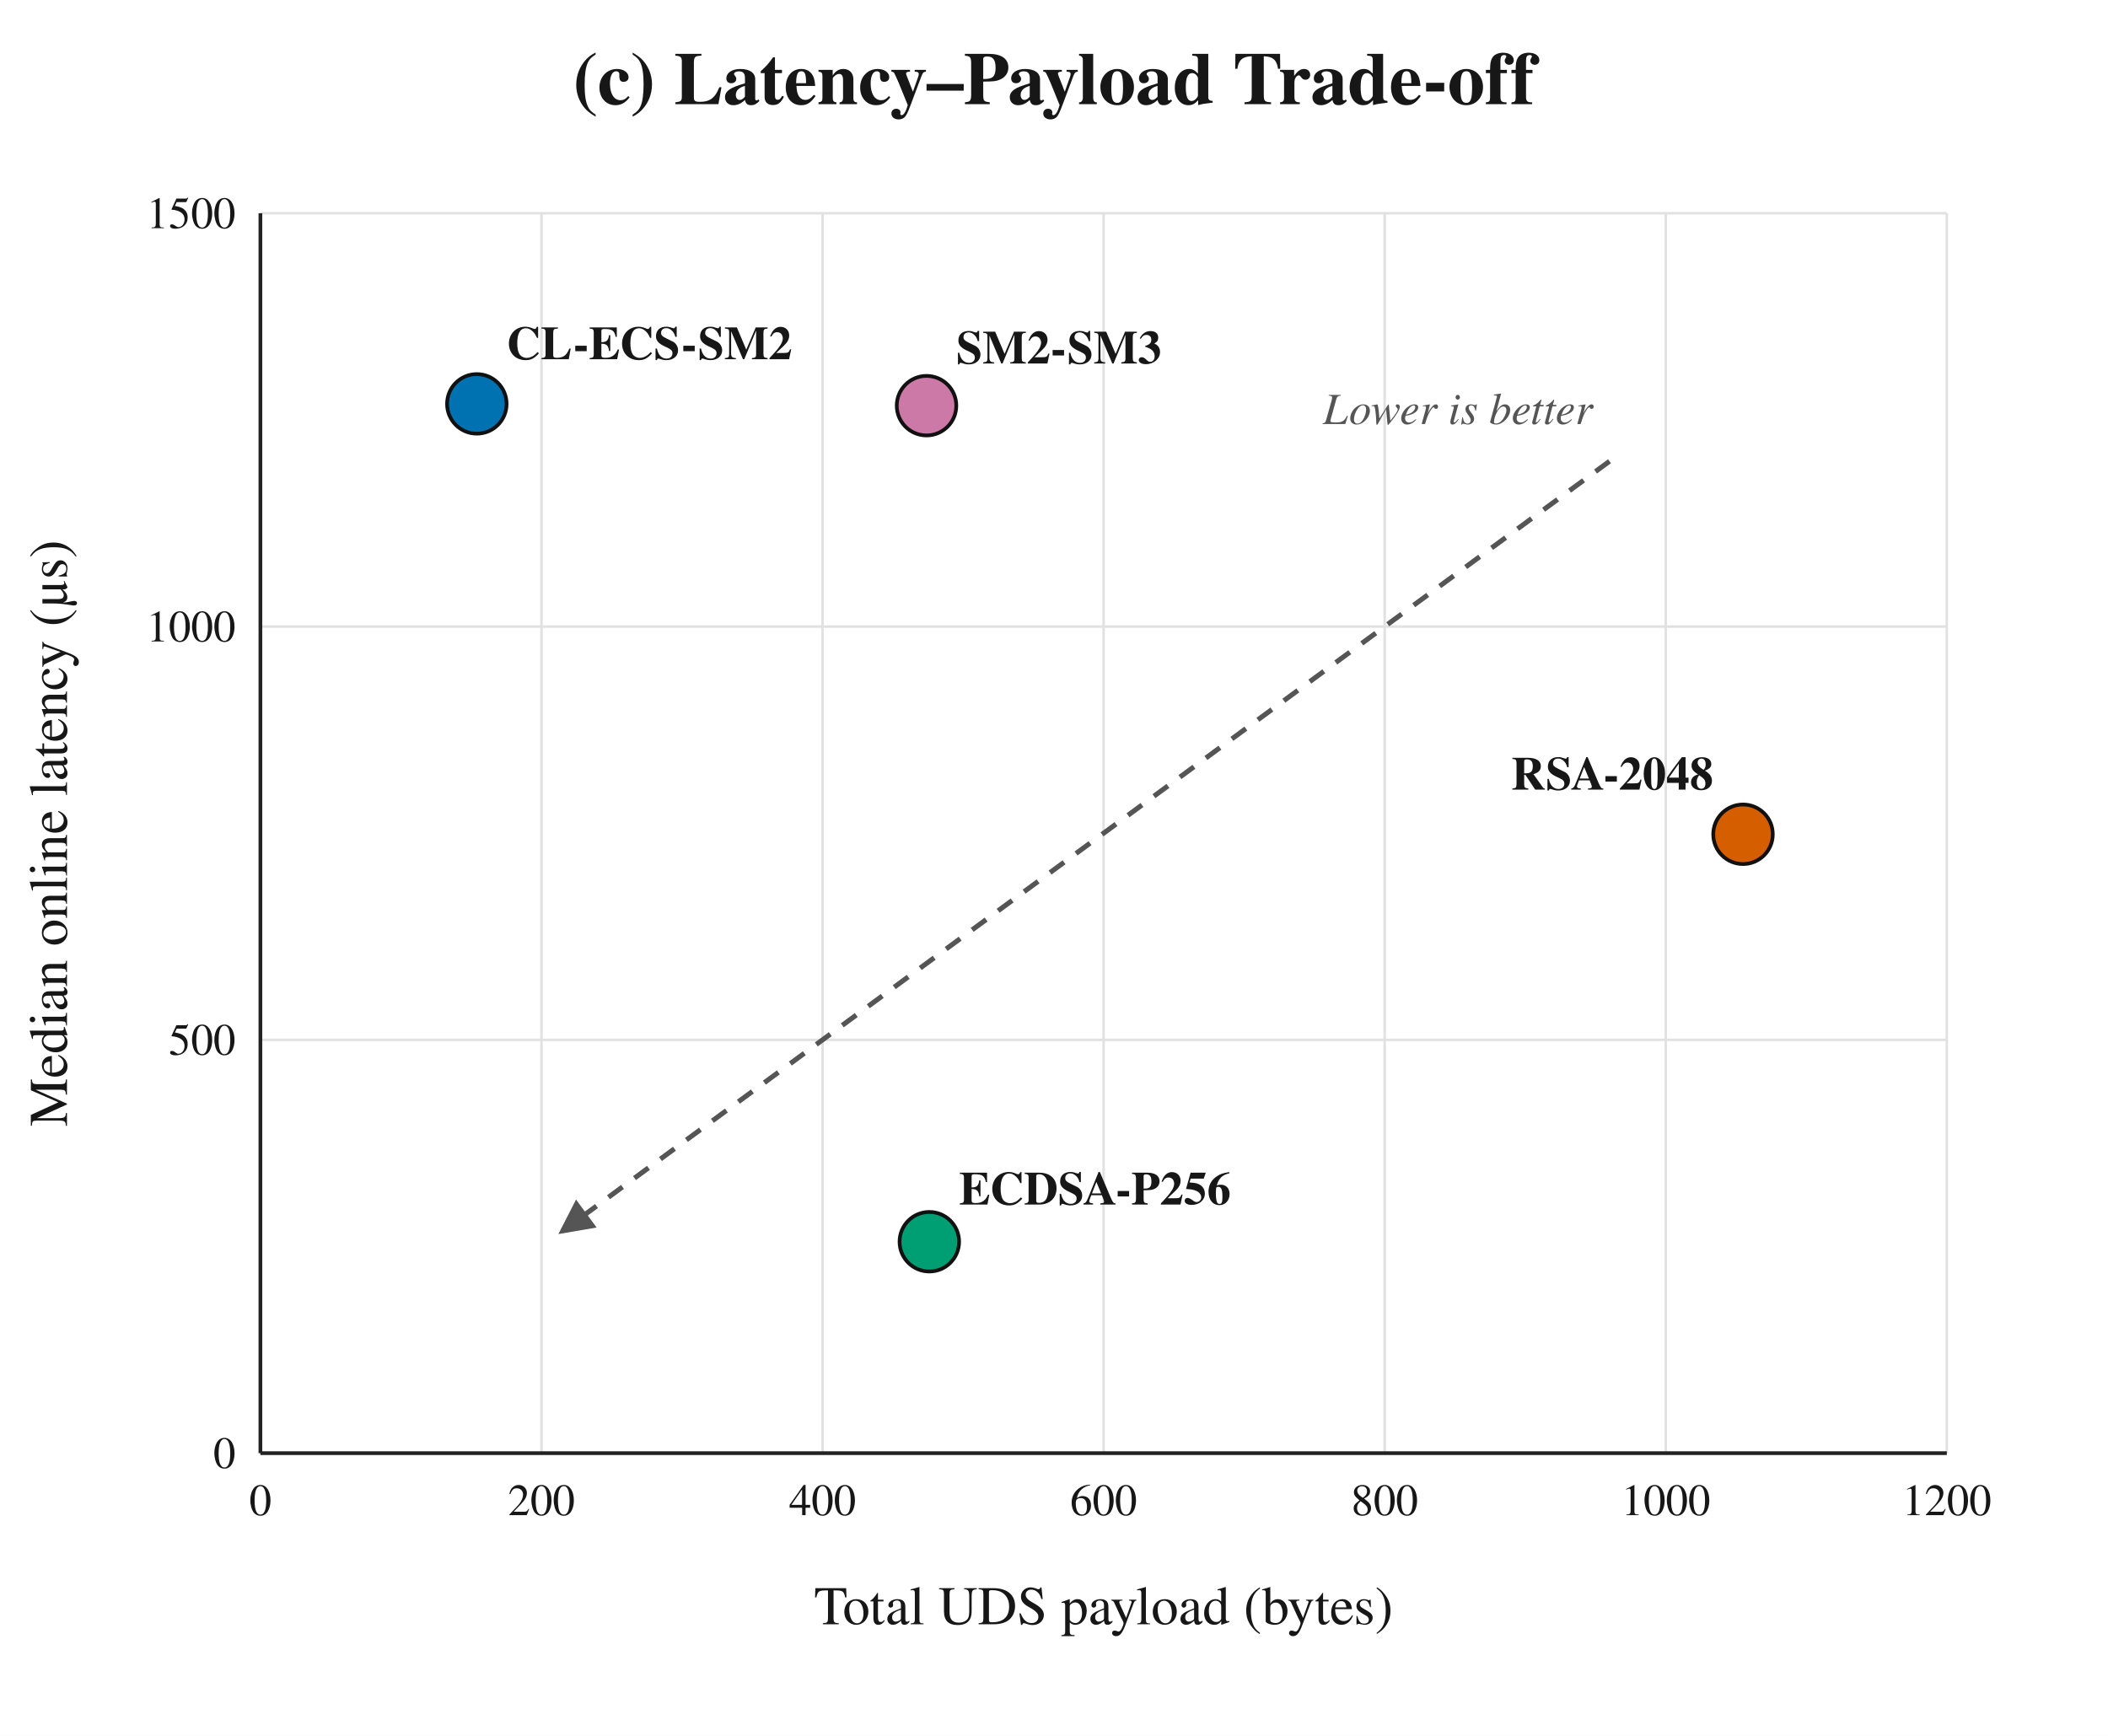
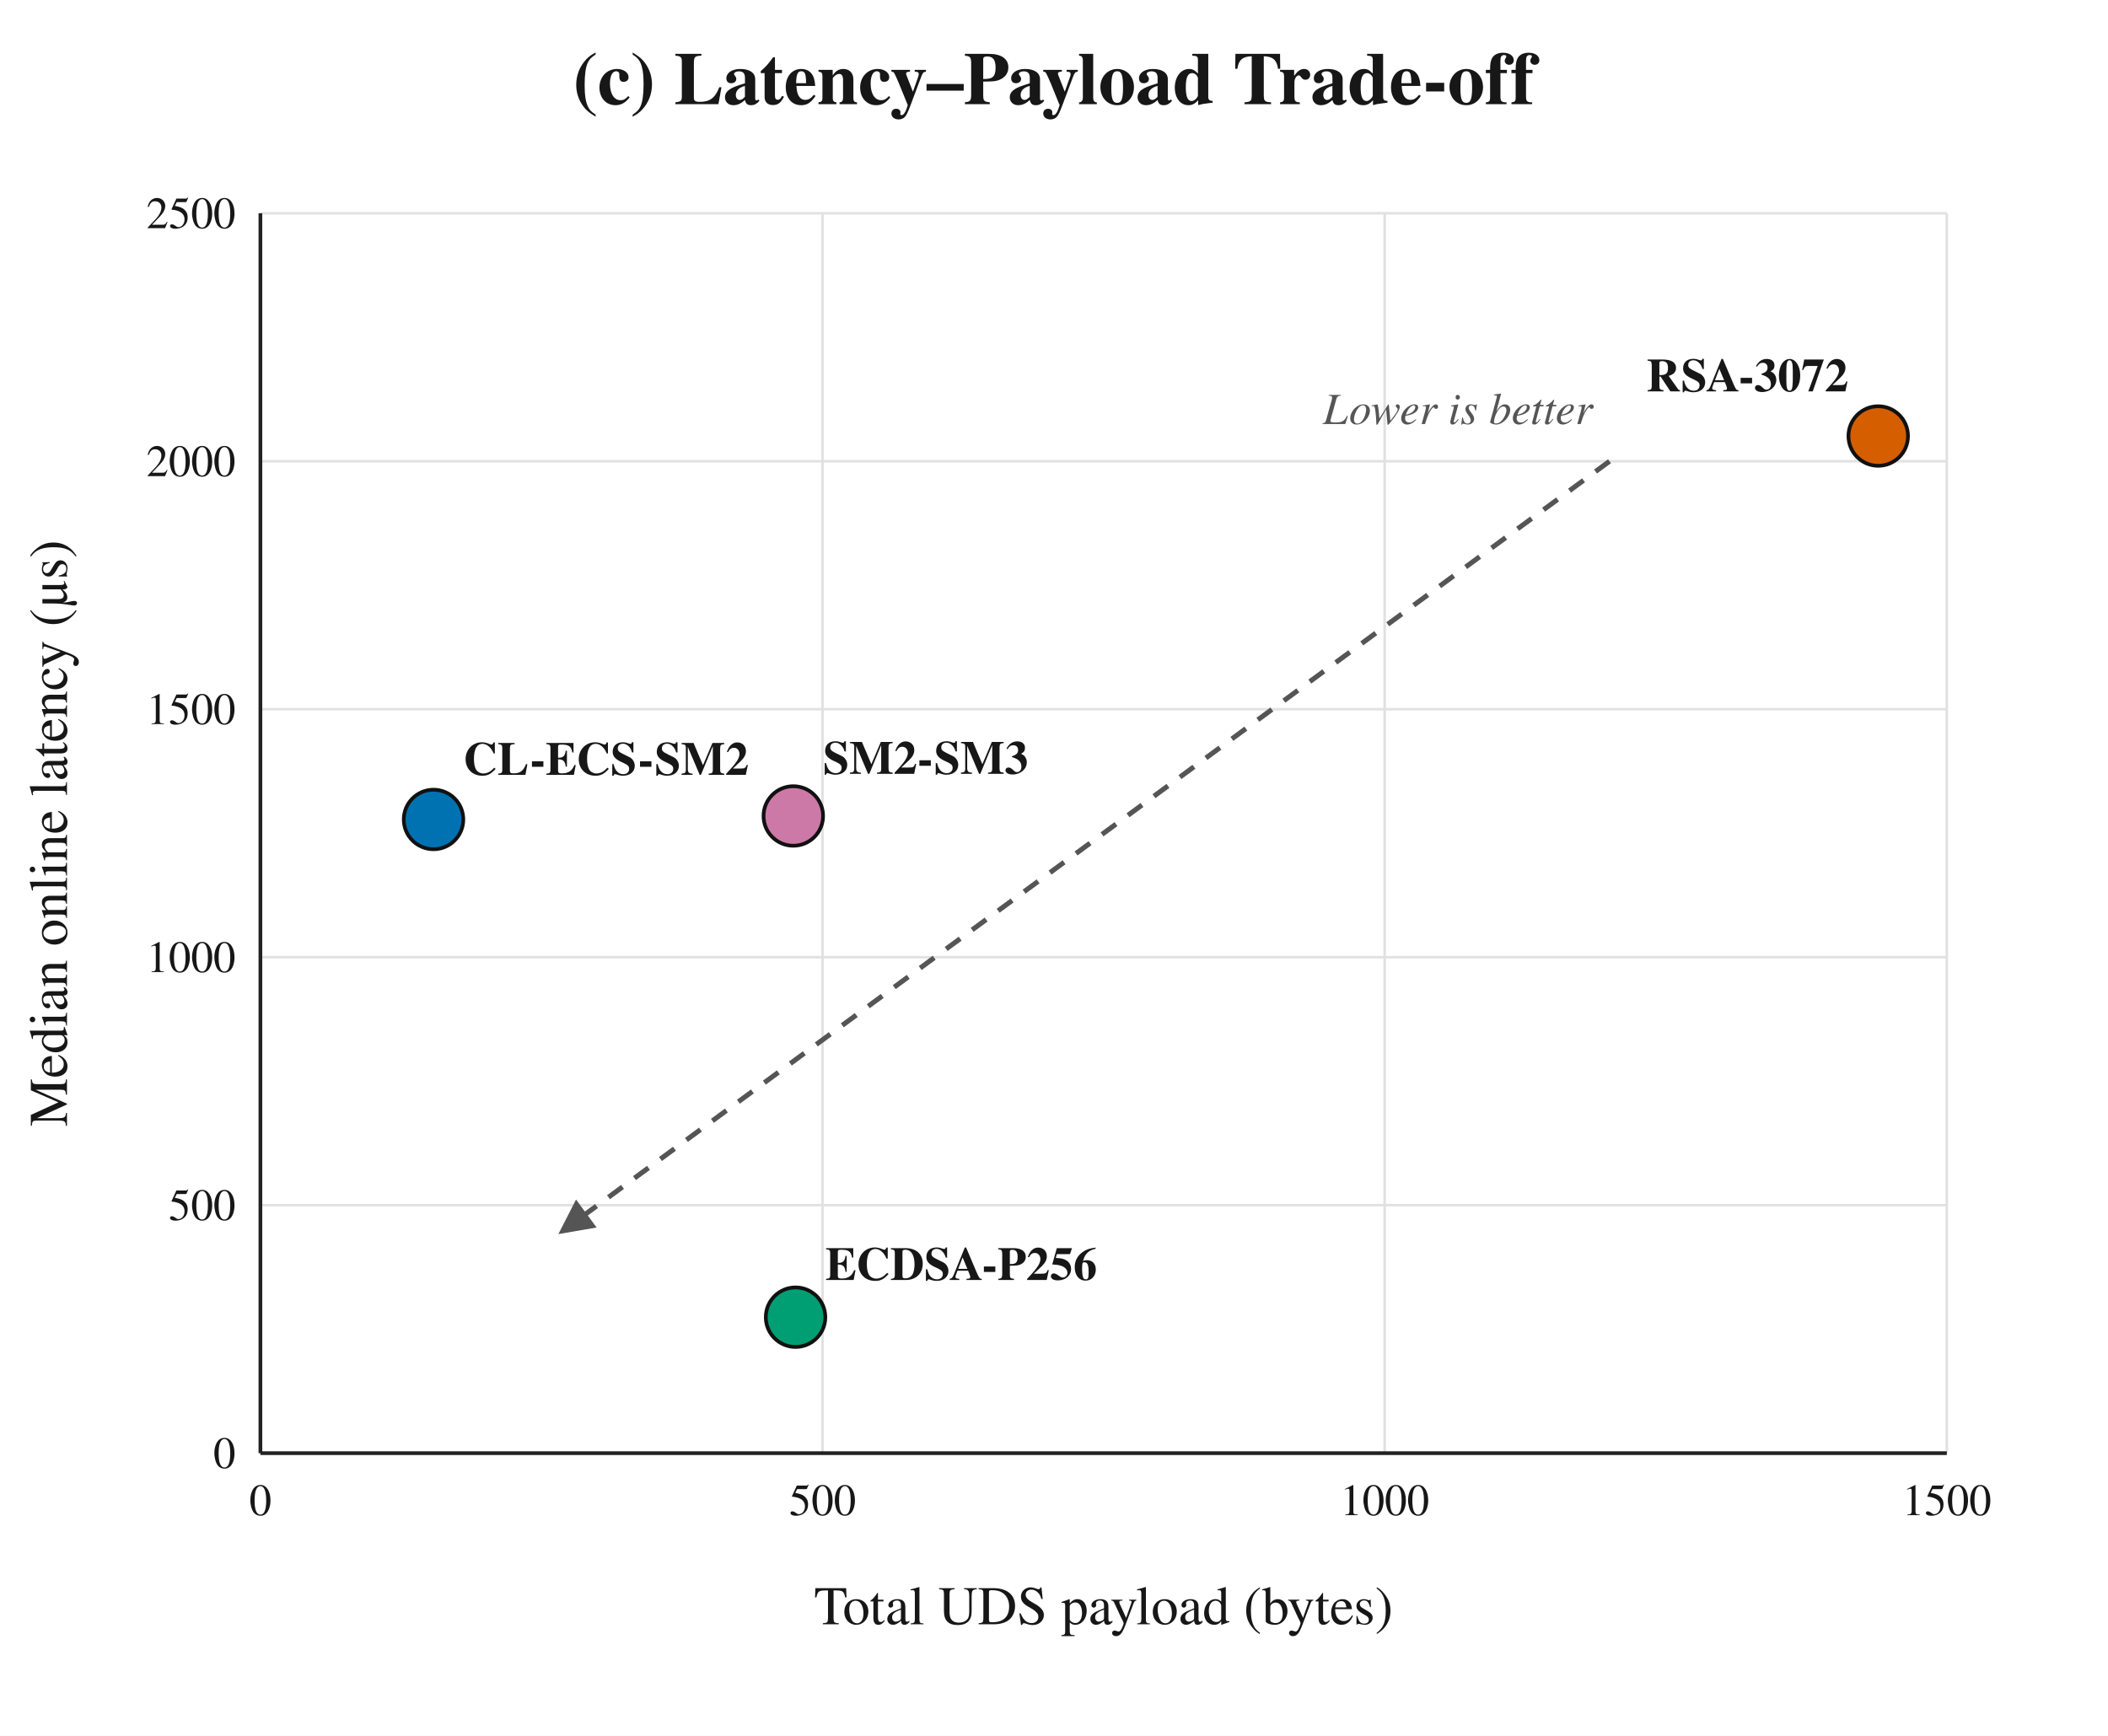
<svg xmlns="http://www.w3.org/2000/svg" width="850" height="700" viewBox="0 0 850 700" role="img">
  <defs>
    <pattern id="diag" width="8" height="8" patternUnits="userSpaceOnUse" patternTransform="rotate(45)">
      <line x1="0" y1="0" x2="0" y2="8" stroke="#111" stroke-width="1.4" opacity=".42" />
    </pattern>
    <pattern id="cross" width="9" height="9" patternUnits="userSpaceOnUse">
      <path d="M0 0L9 9M9 0L0 9" stroke="#111" stroke-width="1" opacity=".32" />
    </pattern>
    <pattern id="dots" width="8" height="8" patternUnits="userSpaceOnUse">
      <circle cx="2" cy="2" r="1.25" fill="#111" opacity=".42" />
    </pattern>
    <marker id="arrow" viewBox="0 0 10 10" refX="8" refY="5" markerWidth="7" markerHeight="7" orient="auto-start-reverse">
      <path d="M0 0L10 5L0 10z" fill="#555" />
    </marker>
    <pattern id="horiz" width="8" height="8" patternUnits="userSpaceOnUse">
      <line x1="0" y1="2" x2="8" y2="2" stroke="#111" stroke-width="1.2" opacity=".42" />
    </pattern>
  </defs>
  <rect width="100%" height="100%" fill="white" />
  <g font-family="Nimbus Roman, Noto Sans, serif" fill="#171717">
    <text x="425.00" y="42.00" font-size="30" text-anchor="middle" font-weight="bold">(c) Latency–Payload Trade-off</text>
    <line x1="105.00" y1="86.00" x2="105.00" y2="586.00" stroke="#E1E1E1" stroke-width="1" />
    <text x="105.00" y="611.00" font-size="18" text-anchor="middle" font-weight="normal">0</text>
-     <line x1="218.33" y1="86.00" x2="218.33" y2="586.00" stroke="#E1E1E1" stroke-width="1" />
-     <text x="218.33" y="611.00" font-size="18" text-anchor="middle" font-weight="normal">200</text>
    <line x1="331.67" y1="86.00" x2="331.67" y2="586.00" stroke="#E1E1E1" stroke-width="1" />
-     <text x="331.67" y="611.00" font-size="18" text-anchor="middle" font-weight="normal">400</text>
-     <line x1="445.00" y1="86.00" x2="445.00" y2="586.00" stroke="#E1E1E1" stroke-width="1" />
-     <text x="445.00" y="611.00" font-size="18" text-anchor="middle" font-weight="normal">600</text>
+     <text x="331.67" y="611.00" font-size="18" text-anchor="middle" font-weight="normal">500</text>
    <line x1="558.33" y1="86.00" x2="558.33" y2="586.00" stroke="#E1E1E1" stroke-width="1" />
-     <text x="558.33" y="611.00" font-size="18" text-anchor="middle" font-weight="normal">800</text>
-     <line x1="671.67" y1="86.00" x2="671.67" y2="586.00" stroke="#E1E1E1" stroke-width="1" />
-     <text x="671.67" y="611.00" font-size="18" text-anchor="middle" font-weight="normal">1000</text>
+     <text x="558.33" y="611.00" font-size="18" text-anchor="middle" font-weight="normal">1000</text>
    <line x1="785.00" y1="86.00" x2="785.00" y2="586.00" stroke="#E1E1E1" stroke-width="1" />
-     <text x="785.00" y="611.00" font-size="18" text-anchor="middle" font-weight="normal">1200</text>
+     <text x="785.00" y="611.00" font-size="18" text-anchor="middle" font-weight="normal">1500</text>
    <line x1="105.00" y1="586.00" x2="785.00" y2="586.00" stroke="#E1E1E1" stroke-width="1" />
    <text x="95.00" y="592.00" font-size="18" text-anchor="end" font-weight="normal">0</text>
-     <line x1="105.00" y1="419.33" x2="785.00" y2="419.33" stroke="#E1E1E1" stroke-width="1" />
-     <text x="95.00" y="425.33" font-size="18" text-anchor="end" font-weight="normal">500</text>
-     <line x1="105.00" y1="252.67" x2="785.00" y2="252.67" stroke="#E1E1E1" stroke-width="1" />
-     <text x="95.00" y="258.67" font-size="18" text-anchor="end" font-weight="normal">1000</text>
+     <line x1="105.00" y1="486.00" x2="785.00" y2="486.00" stroke="#E1E1E1" stroke-width="1" />
+     <text x="95.00" y="492.00" font-size="18" text-anchor="end" font-weight="normal">500</text>
+     <line x1="105.00" y1="386.00" x2="785.00" y2="386.00" stroke="#E1E1E1" stroke-width="1" />
+     <text x="95.00" y="392.00" font-size="18" text-anchor="end" font-weight="normal">1000</text>
+     <line x1="105.00" y1="286.00" x2="785.00" y2="286.00" stroke="#E1E1E1" stroke-width="1" />
+     <text x="95.00" y="292.00" font-size="18" text-anchor="end" font-weight="normal">1500</text>
+     <line x1="105.00" y1="186.00" x2="785.00" y2="186.00" stroke="#E1E1E1" stroke-width="1" />
+     <text x="95.00" y="192.00" font-size="18" text-anchor="end" font-weight="normal">2000</text>
    <line x1="105.00" y1="86.00" x2="785.00" y2="86.00" stroke="#E1E1E1" stroke-width="1" />
-     <text x="95.00" y="92.00" font-size="18" text-anchor="end" font-weight="normal">1500</text>
+     <text x="95.00" y="92.00" font-size="18" text-anchor="end" font-weight="normal">2500</text>
    <line x1="105.00" y1="86.00" x2="105.00" y2="586.00" stroke="#222" stroke-width="1.5" />
    <line x1="105.00" y1="586.00" x2="785.00" y2="586.00" stroke="#222" stroke-width="1.5" />
-     <circle cx="192.27" cy="162.87" r="12.00" fill="#0072B2" stroke="#111" stroke-width="1.5" />
-     <text x="204.27" y="144.87" font-size="19" text-anchor="start" font-weight="bold">CL-ECS-SM2</text>
-     <circle cx="702.83" cy="336.43" r="12.00" fill="#D55E00" stroke="#111" stroke-width="1.5" />
-     <text x="690.83" y="318.43" font-size="19" text-anchor="end" font-weight="bold">RSA-2048</text>
-     <circle cx="374.73" cy="500.74" r="12.00" fill="#009E73" stroke="#111" stroke-width="1.5" />
-     <text x="386.73" y="485.74" font-size="19" text-anchor="start" font-weight="bold">ECDSA-P256</text>
-     <circle cx="373.60" cy="163.59" r="12.00" fill="#CC79A7" stroke="#111" stroke-width="1.5" />
-     <text x="385.60" y="146.59" font-size="19" text-anchor="start" font-weight="bold">SM2-SM3</text>
+     <circle cx="174.81" cy="330.46" r="12.00" fill="#0072B2" stroke="#111" stroke-width="1.5" />
+     <text x="186.81" y="312.46" font-size="19" text-anchor="start" font-weight="bold">CL-ECS-SM2</text>
+     <circle cx="757.35" cy="175.83" r="12.00" fill="#D55E00" stroke="#111" stroke-width="1.5" />
+     <text x="745.35" y="157.83" font-size="19" text-anchor="end" font-weight="bold">RSA-3072</text>
+     <circle cx="320.79" cy="531.17" r="12.00" fill="#009E73" stroke="#111" stroke-width="1.5" />
+     <text x="332.79" y="516.17" font-size="19" text-anchor="start" font-weight="bold">ECDSA-P256</text>
+     <circle cx="319.88" cy="329.05" r="12.00" fill="#CC79A7" stroke="#111" stroke-width="1.5" />
+     <text x="331.88" y="312.05" font-size="19" text-anchor="start" font-weight="bold">SM2-SM3</text>
    <line x1="649.00" y1="186.00" x2="227.40" y2="496.00" stroke="#555" stroke-width="2" stroke-dasharray="7 6" marker-end="url(#arrow)" />
    <text x="642.20" y="171.00" font-size="18" text-anchor="end" font-weight="normal" fill="#555" font-style="italic">Lower is better</text>
    <text x="445.00" y="655.00" font-size="22" text-anchor="middle" font-weight="normal">Total UDS payload (bytes)</text>
    <text x="27.00" y="336.00" font-size="22" text-anchor="middle" font-weight="normal" transform="rotate(-90 27 336.0)">Median online latency (μs)</text>
  </g>
</svg>
